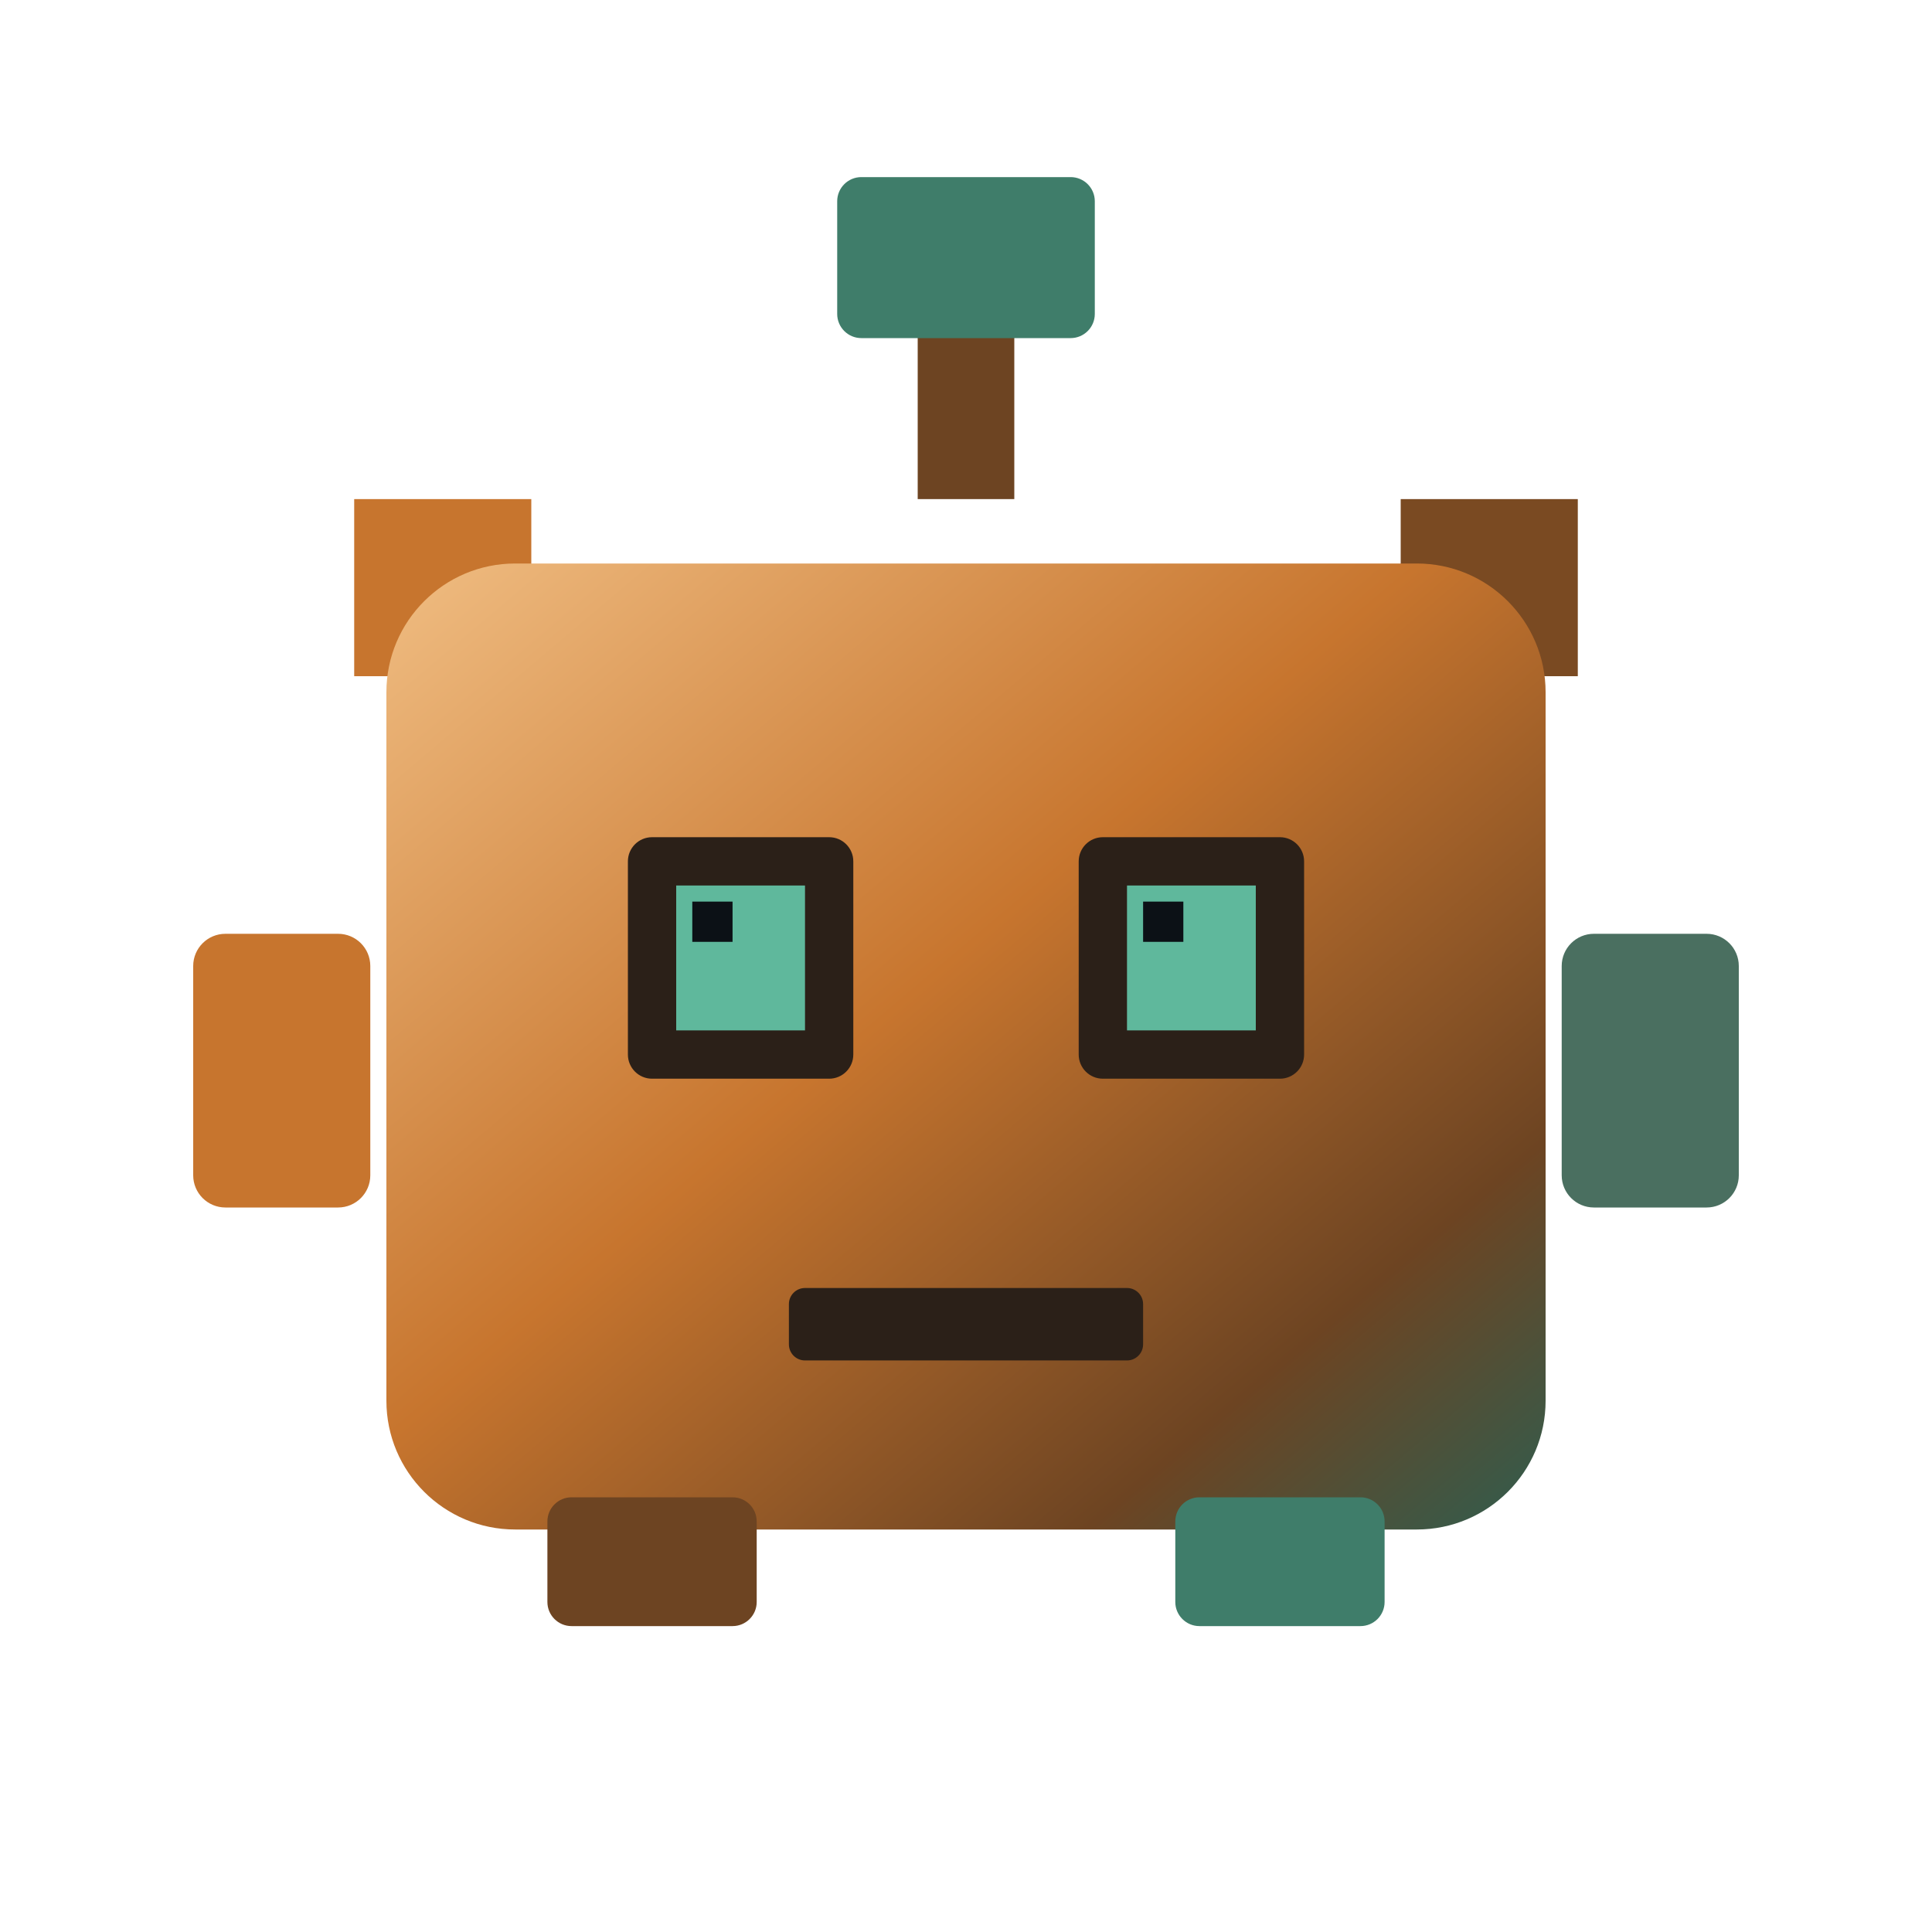
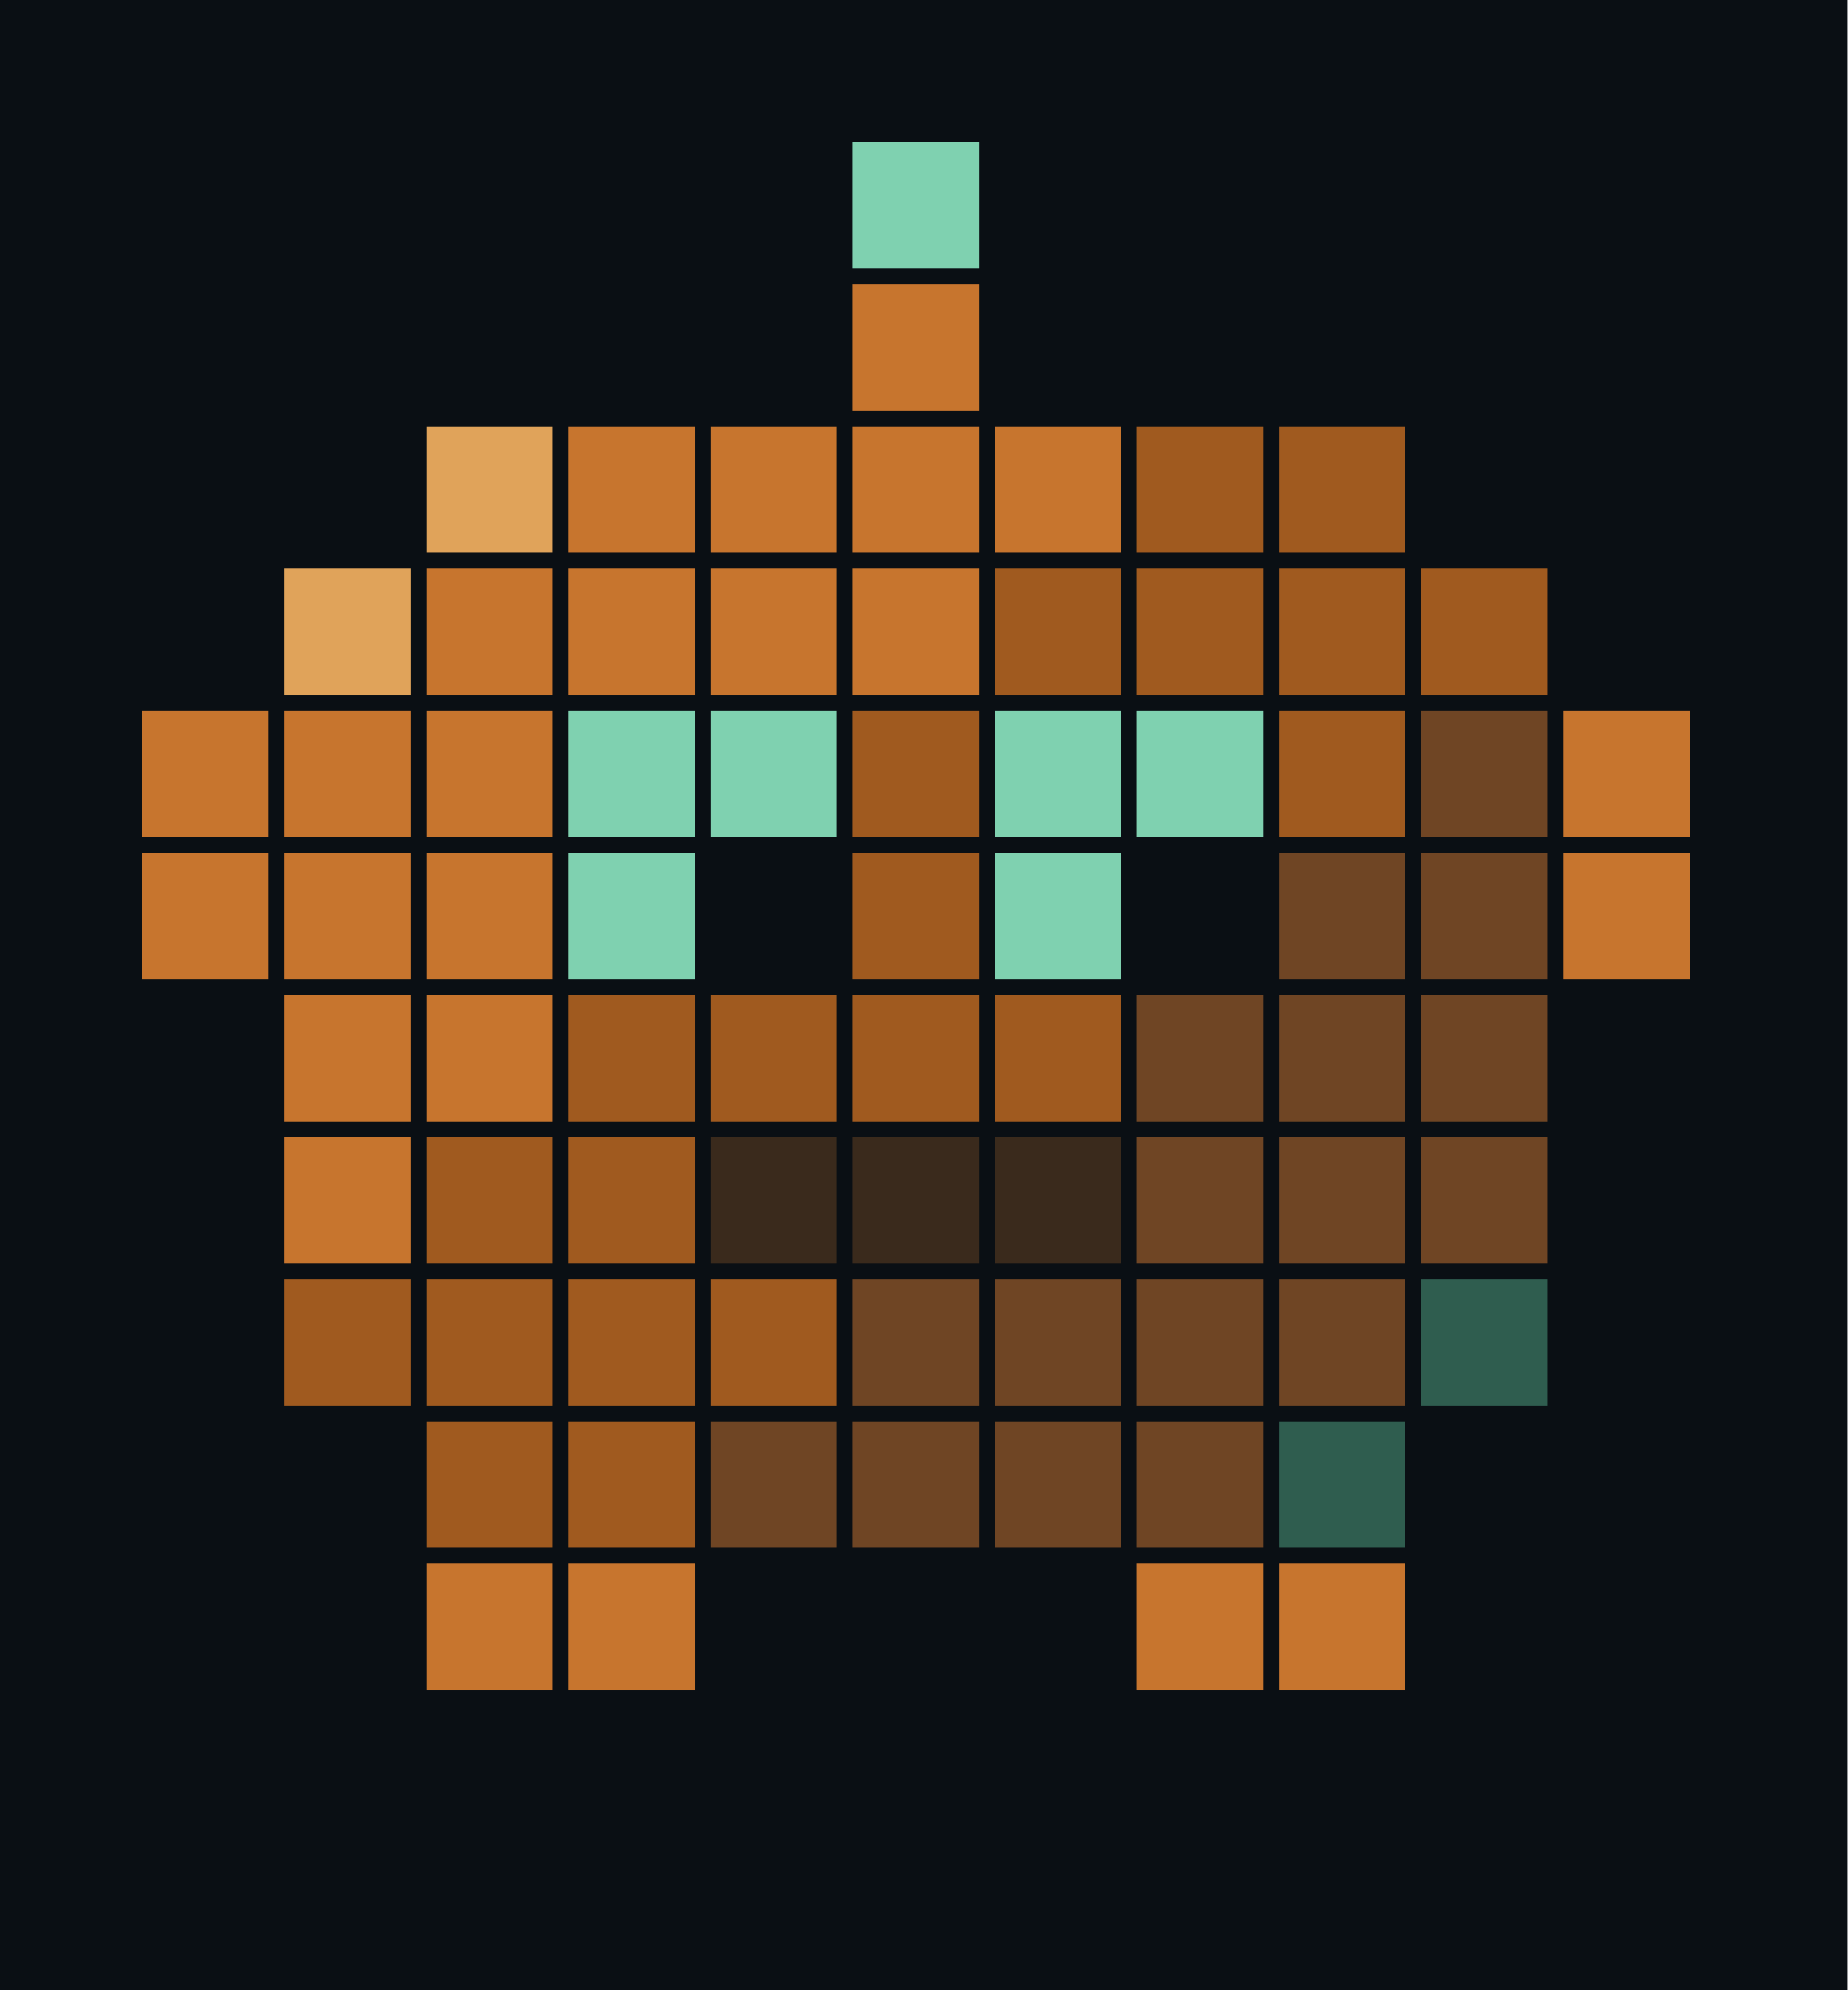
- <svg xmlns="http://www.w3.org/2000/svg" width="240" height="240" viewBox="0 0 240 240" role="img" aria-label="Cu, the tarn mascot — a terminal-cursor critter">
-   <defs>
-     <linearGradient id="m-tarnish" x1="0" y1="0" x2="1" y2="1">
-       <stop offset="0.00" stop-color="#f0bd82" />
-       <stop offset="0.45" stop-color="#c7752e" />
-       <stop offset="0.80" stop-color="#6d4422" />
-       <stop offset="1.00" stop-color="#2f5d4f" />
-     </linearGradient>
-   </defs>
-   <rect x="114" y="40" width="12" height="22" fill="#6d4422" />
-   <rect x="104" y="22" width="32" height="20" rx="3" fill="#3f7d6a" />
-   <rect x="44" y="62" width="22" height="22" fill="#c7752e" />
-   <rect x="174" y="62" width="22" height="22" fill="#7a4a22" />
-   <rect x="48" y="70" width="144" height="120" rx="16" fill="url(#m-tarnish)" />
-   <rect x="24" y="116" width="22" height="34" rx="4" fill="#c7752e" />
-   <rect x="194" y="116" width="22" height="34" rx="4" fill="#4a6f60" />
-   <rect x="78" y="104" width="28" height="30" rx="3" fill="#2b2018" />
-   <rect x="134" y="104" width="28" height="30" rx="3" fill="#2b2018" />
-   <rect x="84" y="110" width="16" height="18" fill="#5fb89c" />
-   <rect x="140" y="110" width="16" height="18" fill="#5fb89c" />
-   <rect x="86" y="112" width="5" height="5" fill="#0c1116" />
-   <rect x="142" y="112" width="5" height="5" fill="#0c1116" />
-   <rect x="98" y="160" width="44" height="9" rx="2" fill="#2b2018" />
-   <rect x="68" y="186" width="26" height="16" rx="3" fill="#6d4422" />
-   <rect x="146" y="186" width="26" height="16" rx="3" fill="#3f7d6a" />
+ <svg xmlns="http://www.w3.org/2000/svg" width="234" height="252" viewBox="0 0 234 252" role="img" aria-label="Cu, the tarn mascot — a terminal-cursor critter">
+   <rect x="0" y="0" width="234" height="252" fill="#0a0f14" />
+   <g>
+     <rect x="108" y="18" width="16" height="16" fill="#7fd1b0" />
+     <rect x="108" y="36" width="16" height="16" fill="#c7752e" />
+     <rect x="54" y="54" width="16" height="16" fill="#e0a35a" />
+     <rect x="72" y="54" width="16" height="16" fill="#c7752e" />
+     <rect x="90" y="54" width="16" height="16" fill="#c7752e" />
+     <rect x="108" y="54" width="16" height="16" fill="#c7752e" />
+     <rect x="126" y="54" width="16" height="16" fill="#c7752e" />
+     <rect x="144" y="54" width="16" height="16" fill="#a05a1f" />
+     <rect x="162" y="54" width="16" height="16" fill="#a05a1f" />
+     <rect x="36" y="72" width="16" height="16" fill="#e0a35a" />
+     <rect x="54" y="72" width="16" height="16" fill="#c7752e" />
+     <rect x="72" y="72" width="16" height="16" fill="#c7752e" />
+     <rect x="90" y="72" width="16" height="16" fill="#c7752e" />
+     <rect x="108" y="72" width="16" height="16" fill="#c7752e" />
+     <rect x="126" y="72" width="16" height="16" fill="#a05a1f" />
+     <rect x="144" y="72" width="16" height="16" fill="#a05a1f" />
+     <rect x="162" y="72" width="16" height="16" fill="#a05a1f" />
+     <rect x="180" y="72" width="16" height="16" fill="#a05a1f" />
+     <rect x="18" y="90" width="16" height="16" fill="#c7752e" />
+     <rect x="36" y="90" width="16" height="16" fill="#c7752e" />
+     <rect x="54" y="90" width="16" height="16" fill="#c7752e" />
+     <rect x="72" y="90" width="16" height="16" fill="#7fd1b0" />
+     <rect x="90" y="90" width="16" height="16" fill="#7fd1b0" />
+     <rect x="108" y="90" width="16" height="16" fill="#a05a1f" />
+     <rect x="126" y="90" width="16" height="16" fill="#7fd1b0" />
+     <rect x="144" y="90" width="16" height="16" fill="#7fd1b0" />
+     <rect x="162" y="90" width="16" height="16" fill="#a05a1f" />
+     <rect x="180" y="90" width="16" height="16" fill="#6f4524" />
+     <rect x="198" y="90" width="16" height="16" fill="#c7752e" />
+     <rect x="18" y="108" width="16" height="16" fill="#c7752e" />
+     <rect x="36" y="108" width="16" height="16" fill="#c7752e" />
+     <rect x="54" y="108" width="16" height="16" fill="#c7752e" />
+     <rect x="72" y="108" width="16" height="16" fill="#7fd1b0" />
+     <rect x="90" y="108" width="16" height="16" fill="#0a0f14" />
+     <rect x="108" y="108" width="16" height="16" fill="#a05a1f" />
+     <rect x="126" y="108" width="16" height="16" fill="#7fd1b0" />
+     <rect x="144" y="108" width="16" height="16" fill="#0a0f14" />
+     <rect x="162" y="108" width="16" height="16" fill="#6f4524" />
+     <rect x="180" y="108" width="16" height="16" fill="#6f4524" />
+     <rect x="198" y="108" width="16" height="16" fill="#c7752e" />
+     <rect x="36" y="126" width="16" height="16" fill="#c7752e" />
+     <rect x="54" y="126" width="16" height="16" fill="#c7752e" />
+     <rect x="72" y="126" width="16" height="16" fill="#a05a1f" />
+     <rect x="90" y="126" width="16" height="16" fill="#a05a1f" />
+     <rect x="108" y="126" width="16" height="16" fill="#a05a1f" />
+     <rect x="126" y="126" width="16" height="16" fill="#a05a1f" />
+     <rect x="144" y="126" width="16" height="16" fill="#6f4524" />
+     <rect x="162" y="126" width="16" height="16" fill="#6f4524" />
+     <rect x="180" y="126" width="16" height="16" fill="#6f4524" />
+     <rect x="36" y="144" width="16" height="16" fill="#c7752e" />
+     <rect x="54" y="144" width="16" height="16" fill="#a05a1f" />
+     <rect x="72" y="144" width="16" height="16" fill="#a05a1f" />
+     <rect x="90" y="144" width="16" height="16" fill="#3a2a1c" />
+     <rect x="108" y="144" width="16" height="16" fill="#3a2a1c" />
+     <rect x="126" y="144" width="16" height="16" fill="#3a2a1c" />
+     <rect x="144" y="144" width="16" height="16" fill="#6f4524" />
+     <rect x="162" y="144" width="16" height="16" fill="#6f4524" />
+     <rect x="180" y="144" width="16" height="16" fill="#6f4524" />
+     <rect x="36" y="162" width="16" height="16" fill="#a05a1f" />
+     <rect x="54" y="162" width="16" height="16" fill="#a05a1f" />
+     <rect x="72" y="162" width="16" height="16" fill="#a05a1f" />
+     <rect x="90" y="162" width="16" height="16" fill="#a05a1f" />
+     <rect x="108" y="162" width="16" height="16" fill="#6f4524" />
+     <rect x="126" y="162" width="16" height="16" fill="#6f4524" />
+     <rect x="144" y="162" width="16" height="16" fill="#6f4524" />
+     <rect x="162" y="162" width="16" height="16" fill="#6f4524" />
+     <rect x="180" y="162" width="16" height="16" fill="#2f5d4f" />
+     <rect x="54" y="180" width="16" height="16" fill="#a05a1f" />
+     <rect x="72" y="180" width="16" height="16" fill="#a05a1f" />
+     <rect x="90" y="180" width="16" height="16" fill="#6f4524" />
+     <rect x="108" y="180" width="16" height="16" fill="#6f4524" />
+     <rect x="126" y="180" width="16" height="16" fill="#6f4524" />
+     <rect x="144" y="180" width="16" height="16" fill="#6f4524" />
+     <rect x="162" y="180" width="16" height="16" fill="#2f5d4f" />
+     <rect x="54" y="198" width="16" height="16" fill="#c7752e" />
+     <rect x="72" y="198" width="16" height="16" fill="#c7752e" />
+     <rect x="144" y="198" width="16" height="16" fill="#c7752e" />
+     <rect x="162" y="198" width="16" height="16" fill="#c7752e" />
+   </g>
</svg>
